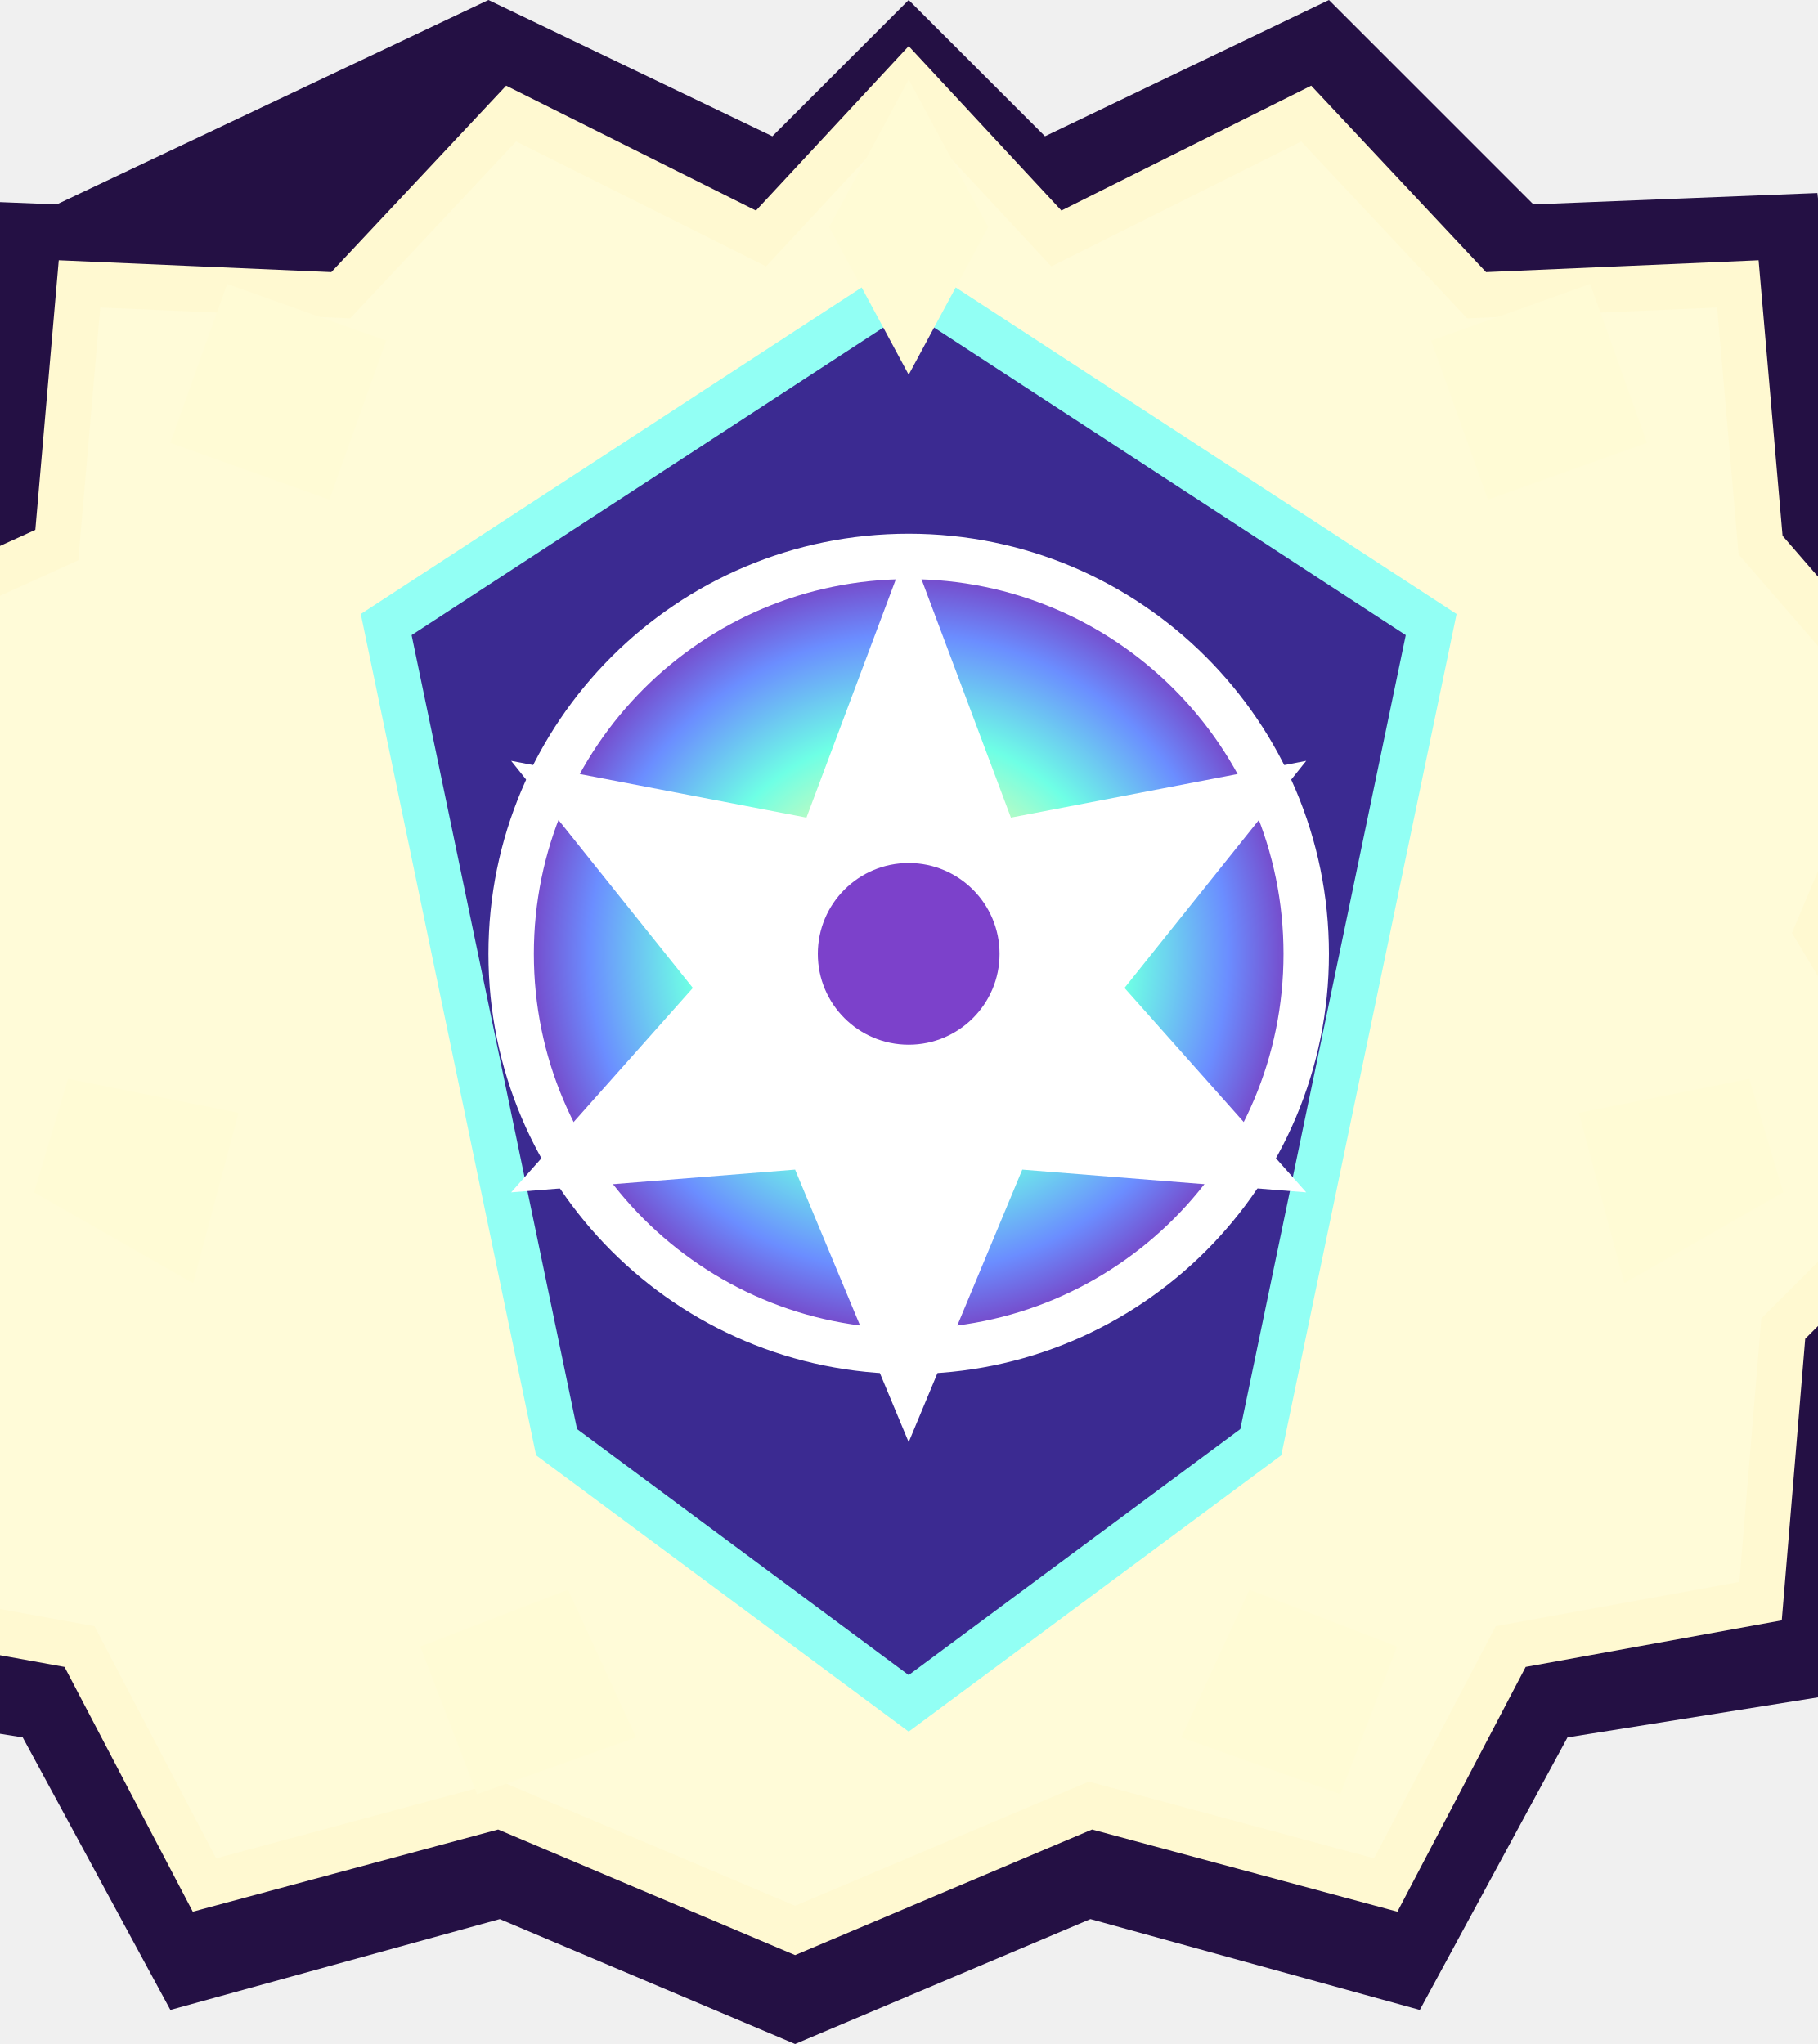
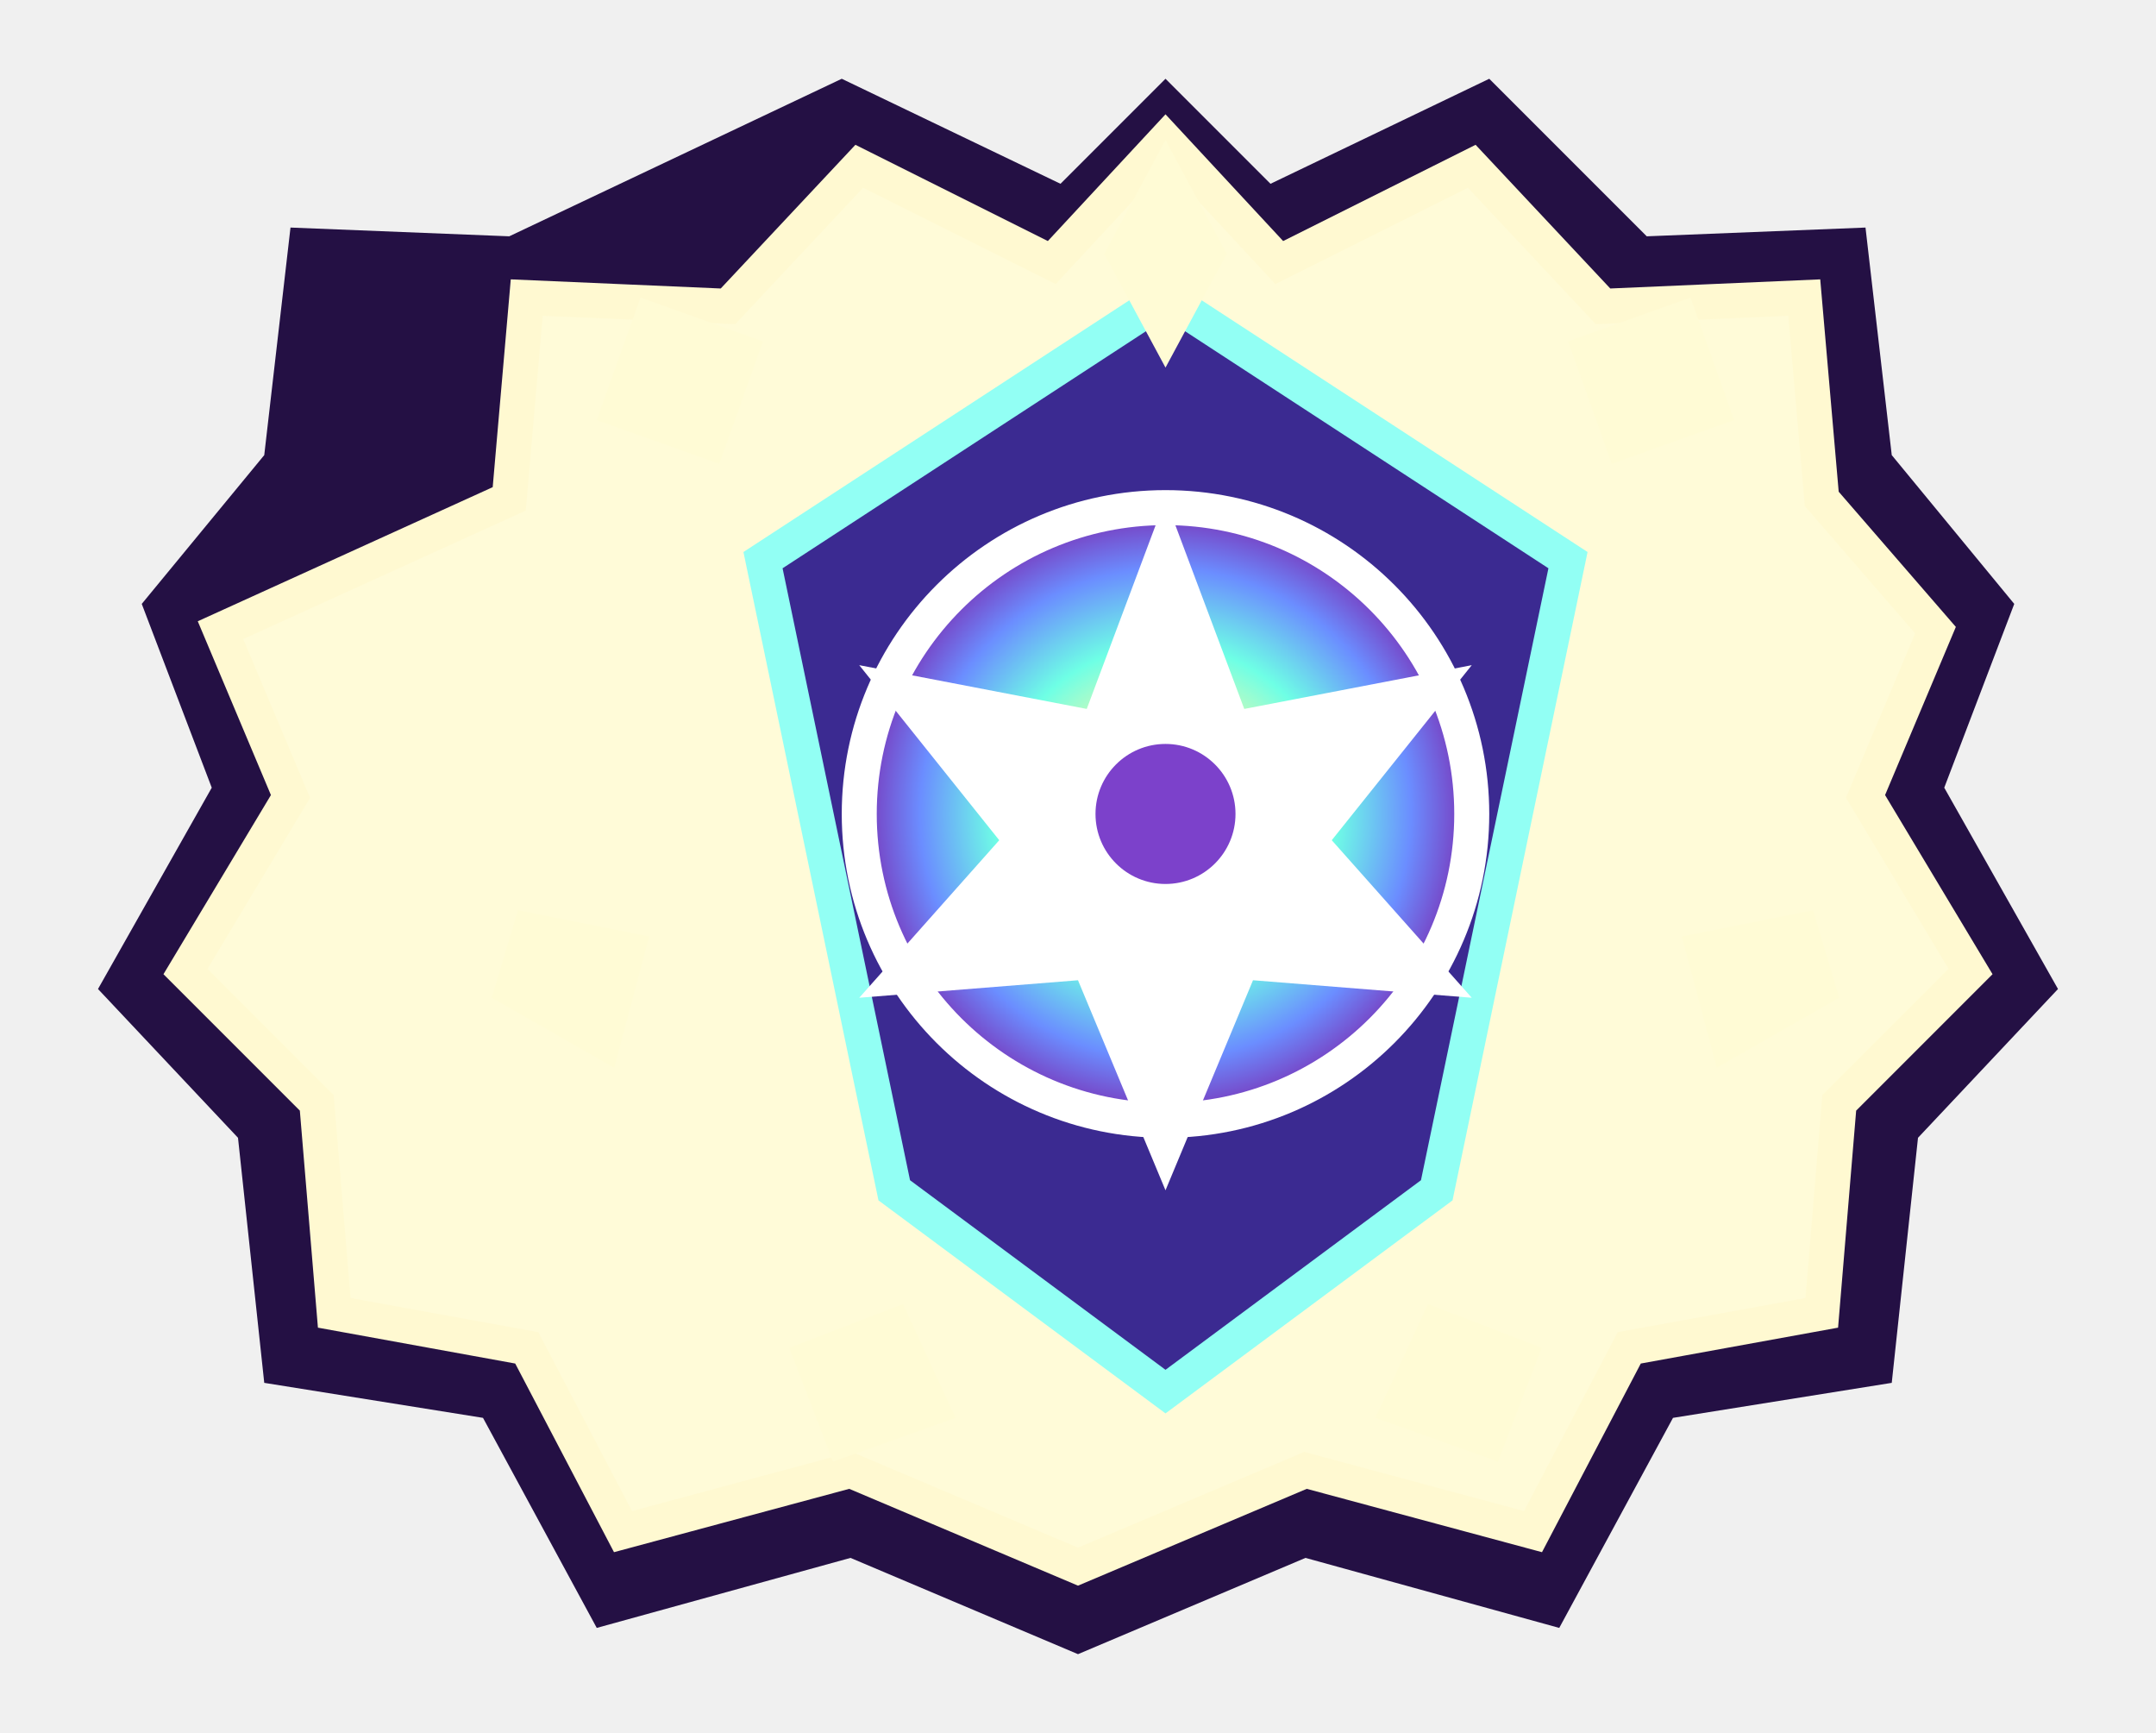
- <svg xmlns="http://www.w3.org/2000/svg" viewBox="0 0 160 180">
+ <svg xmlns="http://www.w3.org/2000/svg" viewBox="-53.2 -9 246.4 198">
  <defs>
    <linearGradient id="a" x1="5" y1="5" x2="155" y2="172">
      <stop stop-color="#fffbd8" />
      <stop offset=".18" stop-color="#71fff1" />
      <stop offset=".38" stop-color="#38b8ff" />
      <stop offset=".58" stop-color="#8d5cff" />
      <stop offset=".78" stop-color="#ff6ccf" />
      <stop offset="1" stop-color="#74206d" />
    </linearGradient>
    <radialGradient id="b">
      <stop stop-color="#fff" />
      <stop offset=".28" stop-color="#fff7a4" />
      <stop offset=".55" stop-color="#6effe5" />
      <stop offset=".8" stop-color="#6b8dff" />
      <stop offset="1" stop-color="#7a31b6" />
    </radialGradient>
  </defs>
  <path fill="#241044" d="M80 0 92 12l25-12 18 18 25-1 3 26 14 17-8 21 13 23-16 17-3 28-25 4-13 24-29-8-26 11-26-11-29 8-13-24-25-4-3-28-16-17 13-23-8-21 14-17 3-26 25 1L43 0l25 12z" />
  <path fill="url(#a)" stroke="#fff9d1" stroke-width="4" d="m80 7 13 14 22-11 15 16 23-1 2 23 13 15-8 19 12 20-15 15-2 24-22 4-11 21-26-7-26 11-26-11-26 7-11-21-22-4-2-24-15-15 12-20-8-19L5 48l2-23 23 1 15-16 22 11z" />
  <path fill="#3b2a91" stroke="#92fff4" stroke-width="4" d="m80 25 46 30-15 72-31 23-31-23-15-72z" />
  <circle cx="80" cy="84" r="35" fill="url(#b)" stroke="#fff" stroke-width="4" />
  <path fill="#fff" d="m80 48 9 24 26-5-16 20 16 18-25-2-10 24-10-24-25 2 16-18-16-20 26 5z" />
  <circle cx="80" cy="84" r="8" fill="#7c41cb" />
  <path fill="#fffbd5" d="m80 7 7 13-7 13-7-13zM20 25l14 5-5 14-14-5zm120 0 5 14-14 5-5-14zM6 95l15 3-4 15-14-8zm148 0 3 10-14 8-4-15zM37 145l13-5 6 13-14 5zm86 0-5 13-14-5 6-13z" />
</svg>
